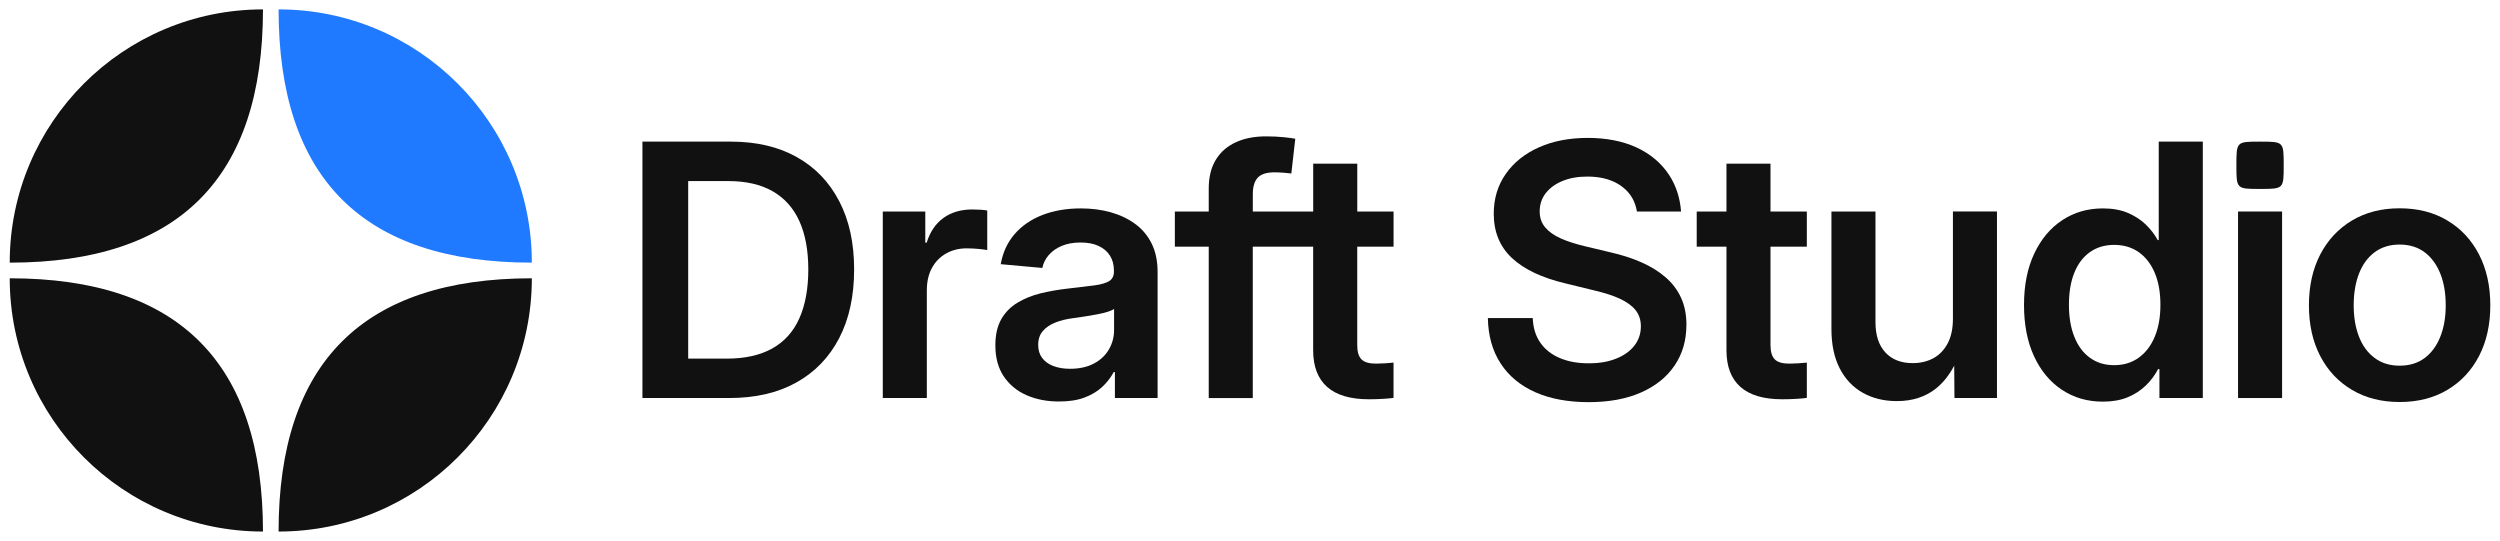
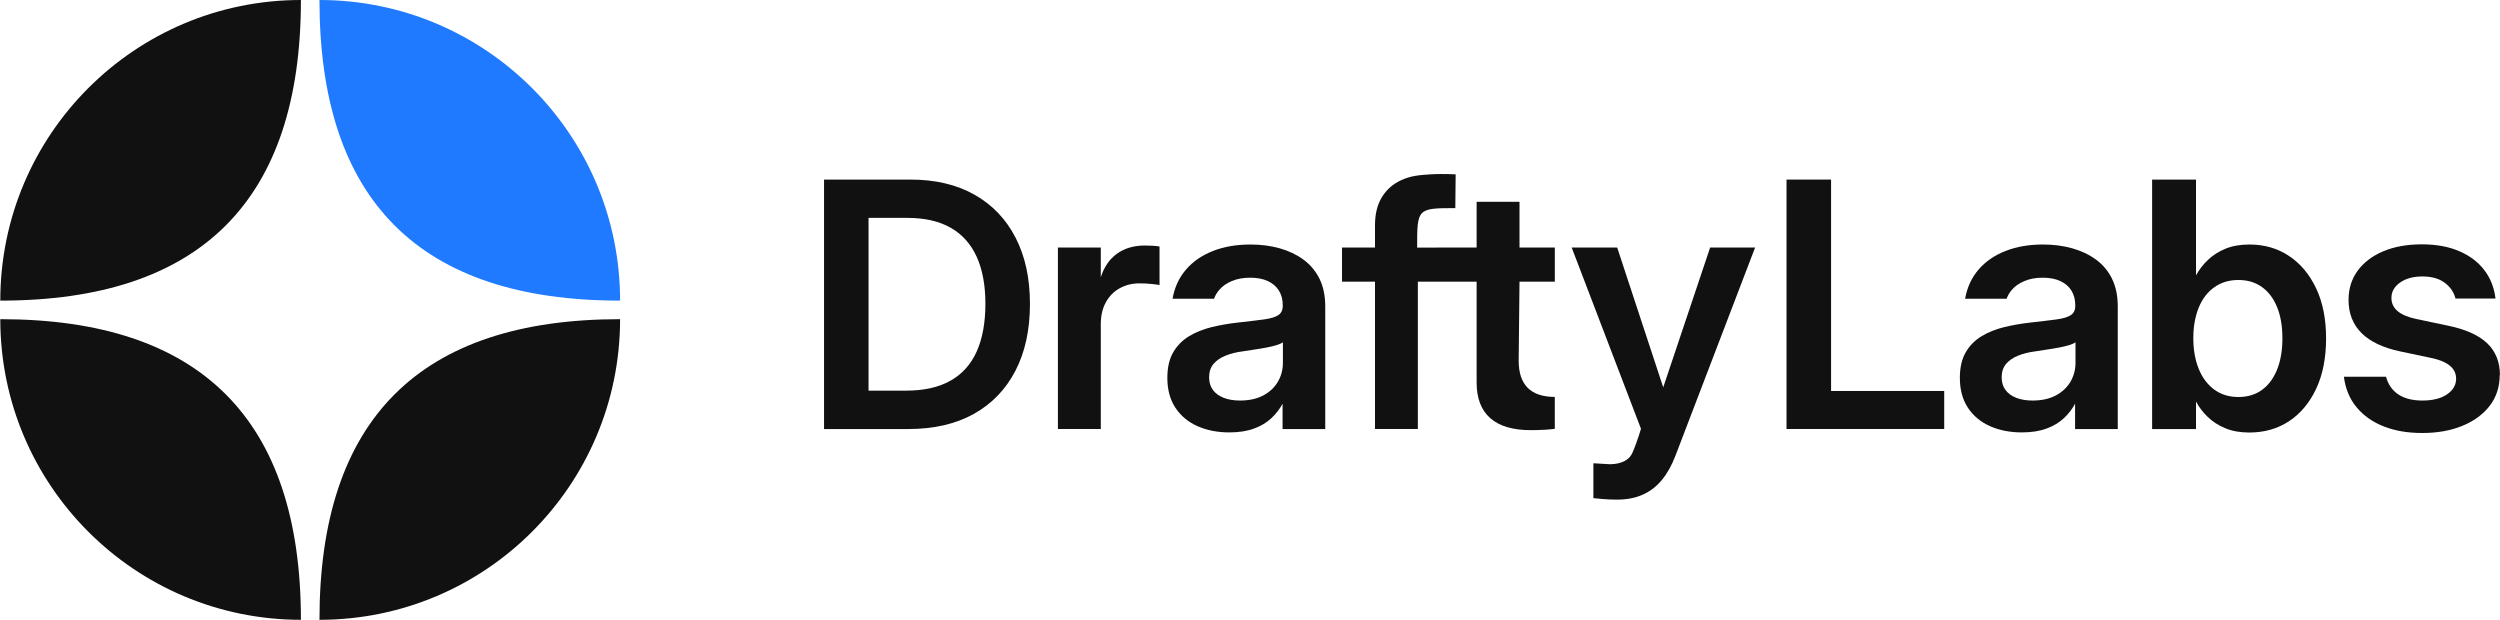
- <svg xmlns="http://www.w3.org/2000/svg" viewBox="158 426 684 148">
+ <svg xmlns="http://www.w3.org/2000/svg" viewBox="199.5 425.5 601 149">
  <style>.cls-1 { fill: #1f7aff; } .cls-2 { fill: #111; }</style>
-   <path class="cls-2" d="M229.95,571.43h0c-38.27,0-69.29-31.02-69.29-69.29h0q69.29,0,69.29,69.29Z" />
-   <path class="cls-2" d="M229.95,428.57h0c-38.27,0-69.29,31.02-69.29,69.29h0q69.29,0,69.29-69.29Z" />
-   <path class="cls-2" d="M234.22,571.43h0c38.27,0,69.29-31.02,69.29-69.29h0q-69.29,0-69.29,69.29Z" />
-   <path class="cls-1" d="M234.22,428.57h0c38.27,0,69.29,31.02,69.29,69.29h0q-69.29,0-69.29-69.29Z" />
  <g>
-     <path class="cls-2" d="M387.6,481.04c-2.71-5.24-6.58-9.26-11.61-12.07-5.02-2.81-11.01-4.22-17.98-4.22h-24.24v70.15h23.73c7.16,0,13.28-1.41,18.36-4.24,5.09-2.83,8.99-6.86,11.73-12.12,2.73-5.26,4.1-11.52,4.1-18.81s-1.36-13.44-4.08-18.69ZM376.7,513.1c-1.62,3.64-4.1,6.39-7.41,8.24-3.31,1.85-7.47,2.78-12.45,2.78h-10.55v-48.58h10.92c4.86,0,8.92.92,12.17,2.78,3.25,1.85,5.69,4.57,7.32,8.16,1.63,3.59,2.45,8.01,2.45,13.25s-.82,9.73-2.45,13.37Z" />
-     <path class="cls-2" d="M424.02,483.31c-3.14,0-5.77.78-7.91,2.33-2.13,1.55-3.66,3.81-4.57,6.75h-.38v-8.52h-11.63v51.03h12.05v-29.42c0-2.45.48-4.53,1.44-6.24.96-1.71,2.26-3.02,3.91-3.93,1.65-.91,3.49-1.36,5.53-1.36,1.13,0,2.24.06,3.34.16,1.1.11,1.87.21,2.31.31v-10.83c-.5-.09-1.13-.17-1.88-.21-.75-.05-1.49-.07-2.21-.07Z" />
-     <path class="cls-2" d="M473.1,492.65c-1.08-2.18-2.58-3.98-4.52-5.39-1.93-1.41-4.16-2.47-6.68-3.18-2.53-.71-5.25-1.06-8.17-1.06-3.95,0-7.47.61-10.57,1.82-3.09,1.21-5.61,2.95-7.58,5.23-1.96,2.27-3.22,5.02-3.78,8.21l11.39,1.03c.25-1.28.82-2.45,1.72-3.5.9-1.05,2.08-1.9,3.55-2.52,1.47-.63,3.2-.94,5.18-.94s3.59.31,4.94.94c1.35.63,2.38,1.51,3.11,2.66.72,1.14,1.08,2.5,1.08,4.07v.28c0,1.16-.41,2.02-1.24,2.57-.84.54-2.18.95-4.03,1.2-1.86.24-4.32.54-7.4.89-2.53.28-5,.72-7.37,1.29-2.37.59-4.49,1.44-6.35,2.57-1.88,1.13-3.35,2.63-4.43,4.51-1.08,1.89-1.62,4.27-1.62,7.17,0,3.35.76,6.17,2.28,8.45,1.52,2.27,3.59,4,6.22,5.16,2.62,1.16,5.59,1.74,8.92,1.74,2.69,0,5.03-.35,6.96-1.08,1.95-.73,3.57-1.7,4.87-2.92,1.3-1.23,2.35-2.57,3.13-4.05h.33v7.1h11.68v-34.46c0-3.01-.54-5.61-1.62-7.79ZM462.81,516.3c0,1.92-.47,3.68-1.41,5.3s-2.31,2.91-4.12,3.87c-1.81.96-3.99,1.43-6.52,1.43-1.73,0-3.25-.25-4.57-.76-1.31-.49-2.33-1.24-3.06-2.21-.73-.97-1.08-2.16-1.08-3.57,0-1.54.42-2.81,1.27-3.79.85-.99,1.99-1.77,3.43-2.33,1.44-.57,3.05-.96,4.8-1.18,1.04-.15,2.13-.31,3.27-.48,1.15-.18,2.26-.36,3.34-.57,1.09-.21,2.04-.43,2.86-.69.81-.25,1.41-.51,1.79-.8v5.78Z" />
-     <path class="cls-2" d="M529.34,493.48v26.92c0,1.83.38,3.13,1.15,3.91.77.79,2.1,1.18,3.98,1.18.69,0,1.51-.03,2.47-.09.96-.07,1.74-.13,2.33-.19v9.65c-.84.12-1.76.2-2.76.26-1.36.08-2.69.12-3.98.12-5.09,0-8.9-1.13-11.44-3.39-2.54-2.26-3.81-5.6-3.81-10.03v-28.34h-16.52v41.43h-12.05v-41.43h-9.27v-9.61h9.27v-6.26c0-3.14.64-5.77,1.93-7.88,1.28-2.12,3.11-3.72,5.46-4.8,2.35-1.09,5.12-1.62,8.29-1.62,1.76,0,3.38.08,4.87.23,1.49.16,2.53.3,3.13.42l-1.08,9.51c-.44-.06-1.12-.13-2.03-.21-.91-.07-1.77-.11-2.58-.11-2.14,0-3.66.48-4.57,1.45-.91.98-1.36,2.48-1.36,4.52v4.75h16.52v-13.09h12.06v13.09h9.93v9.61h-9.93Z" />
-     <path class="cls-2" d="M619.4,514.89c0,4.24-1.08,7.94-3.23,11.11-2.15,3.18-5.22,5.64-9.22,7.4-4,1.76-8.78,2.63-14.33,2.63s-10.52-.91-14.59-2.73c-4.09-1.82-7.24-4.44-9.47-7.88-2.23-3.43-3.39-7.57-3.48-12.4h12.28c.1,2.66.79,4.91,2.08,6.75,1.28,1.84,3.06,3.24,5.32,4.19,2.26.96,4.87,1.44,7.86,1.44s5.35-.41,7.48-1.25c2.14-.83,3.81-2.01,5.02-3.53,1.21-1.52,1.82-3.3,1.82-5.34,0-1.73-.48-3.2-1.43-4.4-.96-1.21-2.39-2.25-4.29-3.14-1.9-.88-4.28-1.64-7.13-2.3l-7.72-1.89c-6.5-1.53-11.39-3.86-14.71-6.96-3.31-3.11-4.97-7.14-4.97-12.1,0-4.15,1.09-7.77,3.28-10.9,2.18-3.12,5.21-5.55,9.08-7.28,3.88-1.73,8.34-2.58,13.39-2.58s9.57.88,13.35,2.63c3.77,1.76,6.73,4.25,8.85,7.46,1.91,2.91,3.01,6.26,3.3,10.05h-12.08c-.46-2.81-1.77-5.04-3.92-6.7-2.44-1.91-5.66-2.86-9.65-2.86-2.6,0-4.88.41-6.85,1.23-1.96.82-3.48,1.94-4.56,3.36-1.09,1.43-1.62,3.07-1.62,4.92,0,1.76.5,3.23,1.53,4.42,1.01,1.19,2.45,2.2,4.3,3.02,1.86.82,4.05,1.52,6.59,2.12l6.87,1.64c3.18.72,6.03,1.64,8.6,2.78,2.55,1.13,4.75,2.49,6.59,4.1,1.84,1.6,3.24,3.47,4.21,5.6.98,2.14,1.46,4.6,1.46,7.39Z" />
-     <path class="cls-2" d="M642.41,493.48v26.92c0,1.83.38,3.13,1.16,3.91.77.79,2.09,1.18,3.98,1.18.69,0,1.51-.03,2.47-.09.96-.07,1.74-.13,2.33-.19v9.65c-.84.12-1.76.2-2.76.26-1.37.08-2.69.12-3.98.12-5.09,0-8.9-1.13-11.44-3.39-2.54-2.26-3.81-5.6-3.81-10.03v-28.34h-8.14v-9.61h8.14v-13.09h12.05v13.09h9.94v9.61h-9.94Z" />
-     <path class="cls-2" d="M692.32,513.2c0,2.7-.48,4.95-1.44,6.76-.96,1.8-2.26,3.15-3.91,4.05-1.65.89-3.54,1.34-5.67,1.34-3.17,0-5.66-.97-7.46-2.92-1.81-1.95-2.71-4.71-2.71-8.29v-30.27h-12.05v32.15c0,4.24.75,7.82,2.26,10.76,1.51,2.93,3.61,5.16,6.31,6.68,2.7,1.52,5.81,2.28,9.32,2.28,4.27,0,7.84-1.15,10.73-3.46,1.96-1.57,3.62-3.66,4.97-6.24l.07,8.85h11.63v-51.03h-12.05v29.33Z" />
-     <path class="cls-2" d="M782.82,471.22c0,3.23,0,4.85-.81,5.66-.81.81-2.42.81-5.66.81s-4.85,0-5.66-.81c-.81-.81-.81-2.42-.81-5.66s0-4.85.81-5.66,2.42-.81,5.66-.81,4.85,0,5.66.81.81,2.42.81,5.66Z" />
-     <path class="cls-2" d="M748.63,464.76v26.93h-.28c-.85-1.57-1.96-3.01-3.32-4.31-1.36-1.3-3.01-2.35-4.92-3.16-1.91-.8-4.17-1.2-6.77-1.2-4.15,0-7.84,1.07-11.09,3.21-3.25,2.13-5.8,5.18-7.67,9.13-1.87,3.95-2.81,8.64-2.81,14.07s.92,10.12,2.76,14.08c1.84,3.96,4.38,7,7.63,9.15,3.25,2.16,6.98,3.23,11.22,3.23,2.57,0,4.82-.4,6.76-1.2,1.93-.8,3.58-1.88,4.97-3.23,1.38-1.34,2.49-2.84,3.34-4.47h.37v7.91h11.87v-70.15h-12.05ZM747.57,518.05c-1.02,2.48-2.48,4.41-4.38,5.79-1.9,1.38-4.15,2.07-6.75,2.07s-4.79-.68-6.64-2.03c-1.86-1.34-3.28-3.26-4.26-5.74-.99-2.47-1.48-5.4-1.48-8.75s.48-6.27,1.45-8.71c.98-2.45,2.39-4.34,4.26-5.68,1.87-1.33,4.09-2,6.67-2s4.89.68,6.77,2.03c1.89,1.35,3.34,3.25,4.36,5.69,1.02,2.45,1.52,5.34,1.52,8.67s-.5,6.18-1.52,8.66Z" />
-     <rect class="cls-2" x="770.33" y="483.87" width="12.05" height="51.03" />
-     <path class="cls-2" d="M836.27,495.64c-2.06-3.98-4.94-7.08-8.67-9.31-3.71-2.23-8.07-3.34-13.06-3.34s-9.3,1.11-13.04,3.34c-3.73,2.23-6.63,5.34-8.69,9.31-2.06,3.99-3.09,8.62-3.09,13.9s1.03,9.89,3.09,13.86c2.06,3.98,4.96,7.06,8.69,9.27,3.73,2.22,8.07,3.32,13.04,3.32s9.34-1.1,13.06-3.32c3.72-2.21,6.61-5.3,8.67-9.27,2.05-3.97,3.08-8.59,3.08-13.86s-1.03-9.91-3.08-13.9ZM825.67,518.12c-.99,2.49-2.41,4.44-4.28,5.83-1.87,1.4-4.16,2.1-6.85,2.1s-4.94-.7-6.83-2.1c-1.88-1.39-3.31-3.33-4.28-5.81-.97-2.47-1.46-5.35-1.46-8.61s.49-6.2,1.46-8.69c.97-2.49,2.4-4.44,4.28-5.84,1.89-1.39,4.17-2.09,6.83-2.09s4.99.71,6.85,2.12c1.87,1.41,3.29,3.36,4.28,5.83.99,2.48,1.48,5.37,1.48,8.67s-.49,6.1-1.48,8.59Z" />
+     <path class="cls-2" d="M271.84,574.5h0c-39.92,0-72.27-32.36-72.27-72.27h0q72.27,0,72.27,72.27Z" />
+     <path class="cls-2" d="M271.84,425.5h0c-39.92,0-72.27,32.36-72.27,72.27h0q72.27,0,72.27-72.27Z" />
+     <path class="cls-2" d="M276.3,574.5h0c39.92,0,72.27-32.36,72.27-72.27h0q-72.27,0-72.27,72.27Z" />
+     <path class="cls-1" d="M276.3,425.5h0c39.92,0,72.27,32.36,72.27,72.27h0q-72.27,0-72.27-72.27Z" />
+   </g>
+   <g>
+     <g>
+       <polygon class="cls-2" points="639.69 468.67 628.98 468.67 628.98 528.63 666.89 528.63 666.89 519.49 639.69 519.49 639.69 468.67" />
+       <path class="cls-2" d="M756.3,494.83c-1.59-3.38-3.78-5.99-6.54-7.81-2.76-1.83-5.92-2.74-9.5-2.74-2.2,0-4.12.34-5.78,1.02-1.64.69-3.05,1.58-4.21,2.7-1.16,1.11-2.1,2.34-2.85,3.69v-23.02h-10.55v59.97h10.55v-6.61c.72,1.33,1.63,2.56,2.78,3.66,1.18,1.16,2.59,2.07,4.26,2.76,1.67.69,3.58,1.03,5.76,1.03,3.64,0,6.85-.92,9.62-2.76,2.76-1.84,4.92-4.45,6.5-7.83,1.57-3.38,2.35-7.39,2.35-12.04s-.79-8.65-2.39-12.03ZM746.93,514.3c-.85,2.12-2.05,3.76-3.62,4.91s-3.47,1.73-5.7,1.73-4.15-.58-5.78-1.77c-1.62-1.18-2.87-2.83-3.74-4.95-.26-.64-.49-1.31-.67-2.01-.43-1.62-.65-3.43-.65-5.39s.21-3.79.65-5.41c.18-.7.41-1.36.67-2,.86-2.09,2.11-3.72,3.74-4.86,1.62-1.16,3.55-1.74,5.78-1.74s4.12.57,5.7,1.72c1.57,1.13,2.77,2.75,3.62,4.84.84,2.09,1.26,4.58,1.26,7.45s-.42,5.36-1.26,7.48Z" />
+       <path class="cls-2" d="M800.43,515.67c0,2.81-.79,5.27-2.37,7.34-1.58,2.08-3.78,3.7-6.58,4.85-2.81,1.16-6.02,1.73-9.64,1.73s-6.54-.52-9.23-1.56c-2.7-1.05-4.88-2.58-6.56-4.59-1.68-2.01-2.71-4.47-3.08-7.37h10.13c.48,1.74,1.36,3.08,2.67,4.05,1.51,1.11,3.52,1.67,6.04,1.67s4.51-.49,5.96-1.49c1.45-.99,2.18-2.24,2.18-3.74,0-1.29-.51-2.34-1.53-3.17-1.02-.81-2.48-1.43-4.38-1.82l-7.44-1.57c-4.13-.86-7.26-2.33-9.36-4.4-2.1-2.08-3.15-4.75-3.15-8,0-2.68.73-5.02,2.19-7.02,1.47-2,3.52-3.56,6.15-4.67,2.64-1.11,5.73-1.67,9.25-1.67s6.41.54,8.95,1.61c2.53,1.07,4.55,2.58,6.05,4.52,1.51,1.95,2.42,4.25,2.74,6.9h-9.62c-.34-1.4-1.11-2.58-2.29-3.56-1.4-1.17-3.27-1.75-5.63-1.75-2.23,0-4.03.49-5.41,1.47s-2.07,2.21-2.07,3.69c0,1.29.5,2.34,1.49,3.18.99.83,2.5,1.47,4.51,1.89l7.64,1.61c4.25.88,7.37,2.3,9.4,4.24,2.03,1.95,3.04,4.49,3.04,7.63Z" />
+       <path class="cls-2" d="M707.24,492.51c-.93-1.86-2.21-3.39-3.86-4.6-1.65-1.21-3.55-2.11-5.72-2.72-2.16-.6-4.49-.91-6.98-.91-3.38,0-6.4.51-9.04,1.55-2.64,1.03-4.81,2.52-6.49,4.47s-2.75,4.28-3.24,7.02h9.98c.26-.75.68-1.46,1.23-2.11.76-.9,1.77-1.61,3.04-2.14,1.26-.54,2.73-.81,4.42-.81s3.07.27,4.23.81c1.15.53,2.03,1.29,2.65,2.27.61.98.93,2.13.93,3.48v.24c0,1-.36,1.73-1.07,2.2s-1.85.81-3.44,1.03c-1.58.21-3.7.47-6.32.76-2.18.24-4.28.61-6.3,1.1-2.03.5-3.84,1.23-5.43,2.2-1.59.97-2.85,2.26-3.78,3.86-.93,1.61-1.4,3.65-1.4,6.12,0,2.87.66,5.28,1.96,7.23,1.3,1.94,3.07,3.41,5.31,4.4,2.24.99,4.78,1.49,7.63,1.49,2.3,0,4.29-.31,5.96-.93,1.66-.61,3.05-1.45,4.16-2.5,1.11-1.04,2-2.2,2.68-3.46v6.08h10.26v-29.46c0-2.57-.46-4.79-1.38-6.66ZM697.24,517.27c-.81,1.37-1.99,2.48-3.53,3.3-1.54.81-3.39,1.22-5.57,1.22-1.48,0-2.78-.21-3.9-.64-1.12-.44-2-1.06-2.61-1.89-.62-.83-.93-1.85-.93-3.06,0-1.31.36-2.39,1.08-3.24.73-.84,1.71-1.51,2.94-1.99,1.24-.49,2.6-.82,4.11-1.01.88-.14,1.81-.27,2.79-.43.98-.15,1.94-.3,2.86-.48.93-.18,1.74-.36,2.44-.58.7-.22,1.21-.45,1.53-.69v4.96c0,1.63-.41,3.14-1.21,4.53Z" />
+     </g>
+     <g>
+       <g>
+         <path class="cls-2" d="M443.62,482.59c-2.32-4.48-5.62-7.91-9.92-10.32-4.29-2.41-9.41-3.6-15.37-3.6h-20.73v59.97h20.28c6.12,0,11.35-1.21,15.7-3.62,4.34-2.42,7.68-5.87,10.02-10.37,2.33-4.49,3.5-9.85,3.5-16.08s-1.16-11.49-3.48-15.98ZM434.3,510c-1.4,3.11-3.51,5.46-6.34,7.04-2.82,1.58-6.37,2.37-10.64,2.37h-9.02v-41.53h9.34c4.15,0,7.62.79,10.4,2.37,2.78,1.58,4.86,3.91,6.26,6.99,1.4,3.07,2.09,6.85,2.09,11.33s-.7,8.32-2.09,11.43Z" />
+         <path class="cls-2" d="M516.71,492.51c-.93-1.86-2.22-3.39-3.86-4.6-1.66-1.21-3.56-2.11-5.72-2.72-2.16-.6-4.49-.91-6.99-.91-3.37,0-6.39.51-9.03,1.55-2.64,1.03-4.81,2.52-6.49,4.47s-2.76,4.28-3.24,7.02h9.98c.26-.75.67-1.46,1.23-2.11.76-.9,1.77-1.61,3.03-2.14,1.27-.54,2.74-.81,4.44-.81s3.07.27,4.23.81c1.15.53,2.03,1.29,2.65,2.27.61.98.93,2.13.93,3.48v.24c0,1-.36,1.73-1.07,2.2-.71.47-1.85.81-3.44,1.03-1.58.21-3.7.47-6.32.76-2.18.24-4.28.61-6.3,1.1-2.03.5-3.84,1.23-5.43,2.2-1.59.97-2.85,2.26-3.78,3.86-.93,1.61-1.4,3.65-1.4,6.12,0,2.87.66,5.28,1.96,7.23,1.3,1.94,3.07,3.41,5.31,4.4,2.24.99,4.78,1.49,7.62,1.49,2.31,0,4.3-.31,5.97-.93,1.66-.61,3.05-1.45,4.16-2.5,1.1-1.04,2-2.2,2.68-3.46v6.08h10.26v-29.46c0-2.57-.46-4.79-1.38-6.66ZM507.91,512.74c0,1.63-.4,3.14-1.21,4.53-.8,1.37-1.98,2.48-3.52,3.3-1.54.81-3.39,1.22-5.57,1.22-1.48,0-2.78-.21-3.9-.64-1.12-.44-2-1.06-2.61-1.89-.62-.83-.93-1.85-.93-3.06,0-1.31.36-2.39,1.08-3.24.73-.84,1.71-1.51,2.94-1.99,1.24-.49,2.6-.82,4.11-1.01.89-.14,1.81-.27,2.79-.43.98-.15,1.94-.3,2.86-.48.93-.18,1.73-.36,2.43-.58.7-.22,1.21-.45,1.53-.69v4.96Z" />
+         <path class="cls-2" d="M478.25,484.76v9.26c-.37-.07-1.03-.17-1.97-.26-.94-.09-1.89-.14-2.85-.14-1.75,0-3.32.39-4.74,1.17-1.41.77-2.52,1.89-3.33,3.36-.82,1.46-1.23,3.24-1.23,5.33v25.15h-10.31v-43.63h10.31v7.16c.78-2.46,2.06-4.34,3.86-5.65,1.82-1.32,4.07-1.99,6.76-1.99.61,0,1.25.02,1.89.06s1.18.1,1.6.18Z" />
+       </g>
+       <path class="cls-2" d="M621.43,485l-19.16,50.07c-.88,2.3-1.96,4.24-3.24,5.79-1.27,1.56-2.8,2.74-4.58,3.54-1.79.81-3.86,1.21-6.23,1.21-1.26,0-2.48-.05-3.65-.16-.73-.07-1.41-.14-2.02-.2v-8.38c1.33.08,2.66.16,3.99.23,3.06-.02,4.35-1.27,4.77-1.75.53-.6.86-1.49,1.51-3.23.54-1.44.91-2.66,1.17-3.54l-16.66-43.58h10.94c3.69,11.21,7.38,22.41,11.07,33.62,3.76-11.21,7.52-22.41,11.28-33.62h10.82Z" />
+       <path class="cls-2" d="M564.79,493.22c-.06,6.33-.14,12.67-.2,19q0,8.69,8.68,8.7v7.67c-.72.09-1.5.17-2.35.22-1.17.06-2.3.1-3.4.1-4.34,0-7.6-.97-9.78-2.9-2.18-1.93-3.26-4.79-3.26-8.57v-24.23h-14.13v35.42h-10.3v-35.42h-7.93v-8.21h7.93v-5.35c0-2.68.54-4.92,1.65-6.74,1.1-1.81,2.65-3.18,4.66-4.1,2.32-1.07,4.36-1.23,7.09-1.4,1.6-.1,3.4-.08,4.14-.06.76.01,1.4.04,1.85.06-.03,2.71-.05,5.41-.08,8.12-9.18,0-9.18.1-9.18,9.5,3.17-.01,6.33-.02,9.5-.03h4.8v-10.98h10.31v10.98h8.49v8.21h-8.49Z" />
+     </g>
  </g>
</svg>
